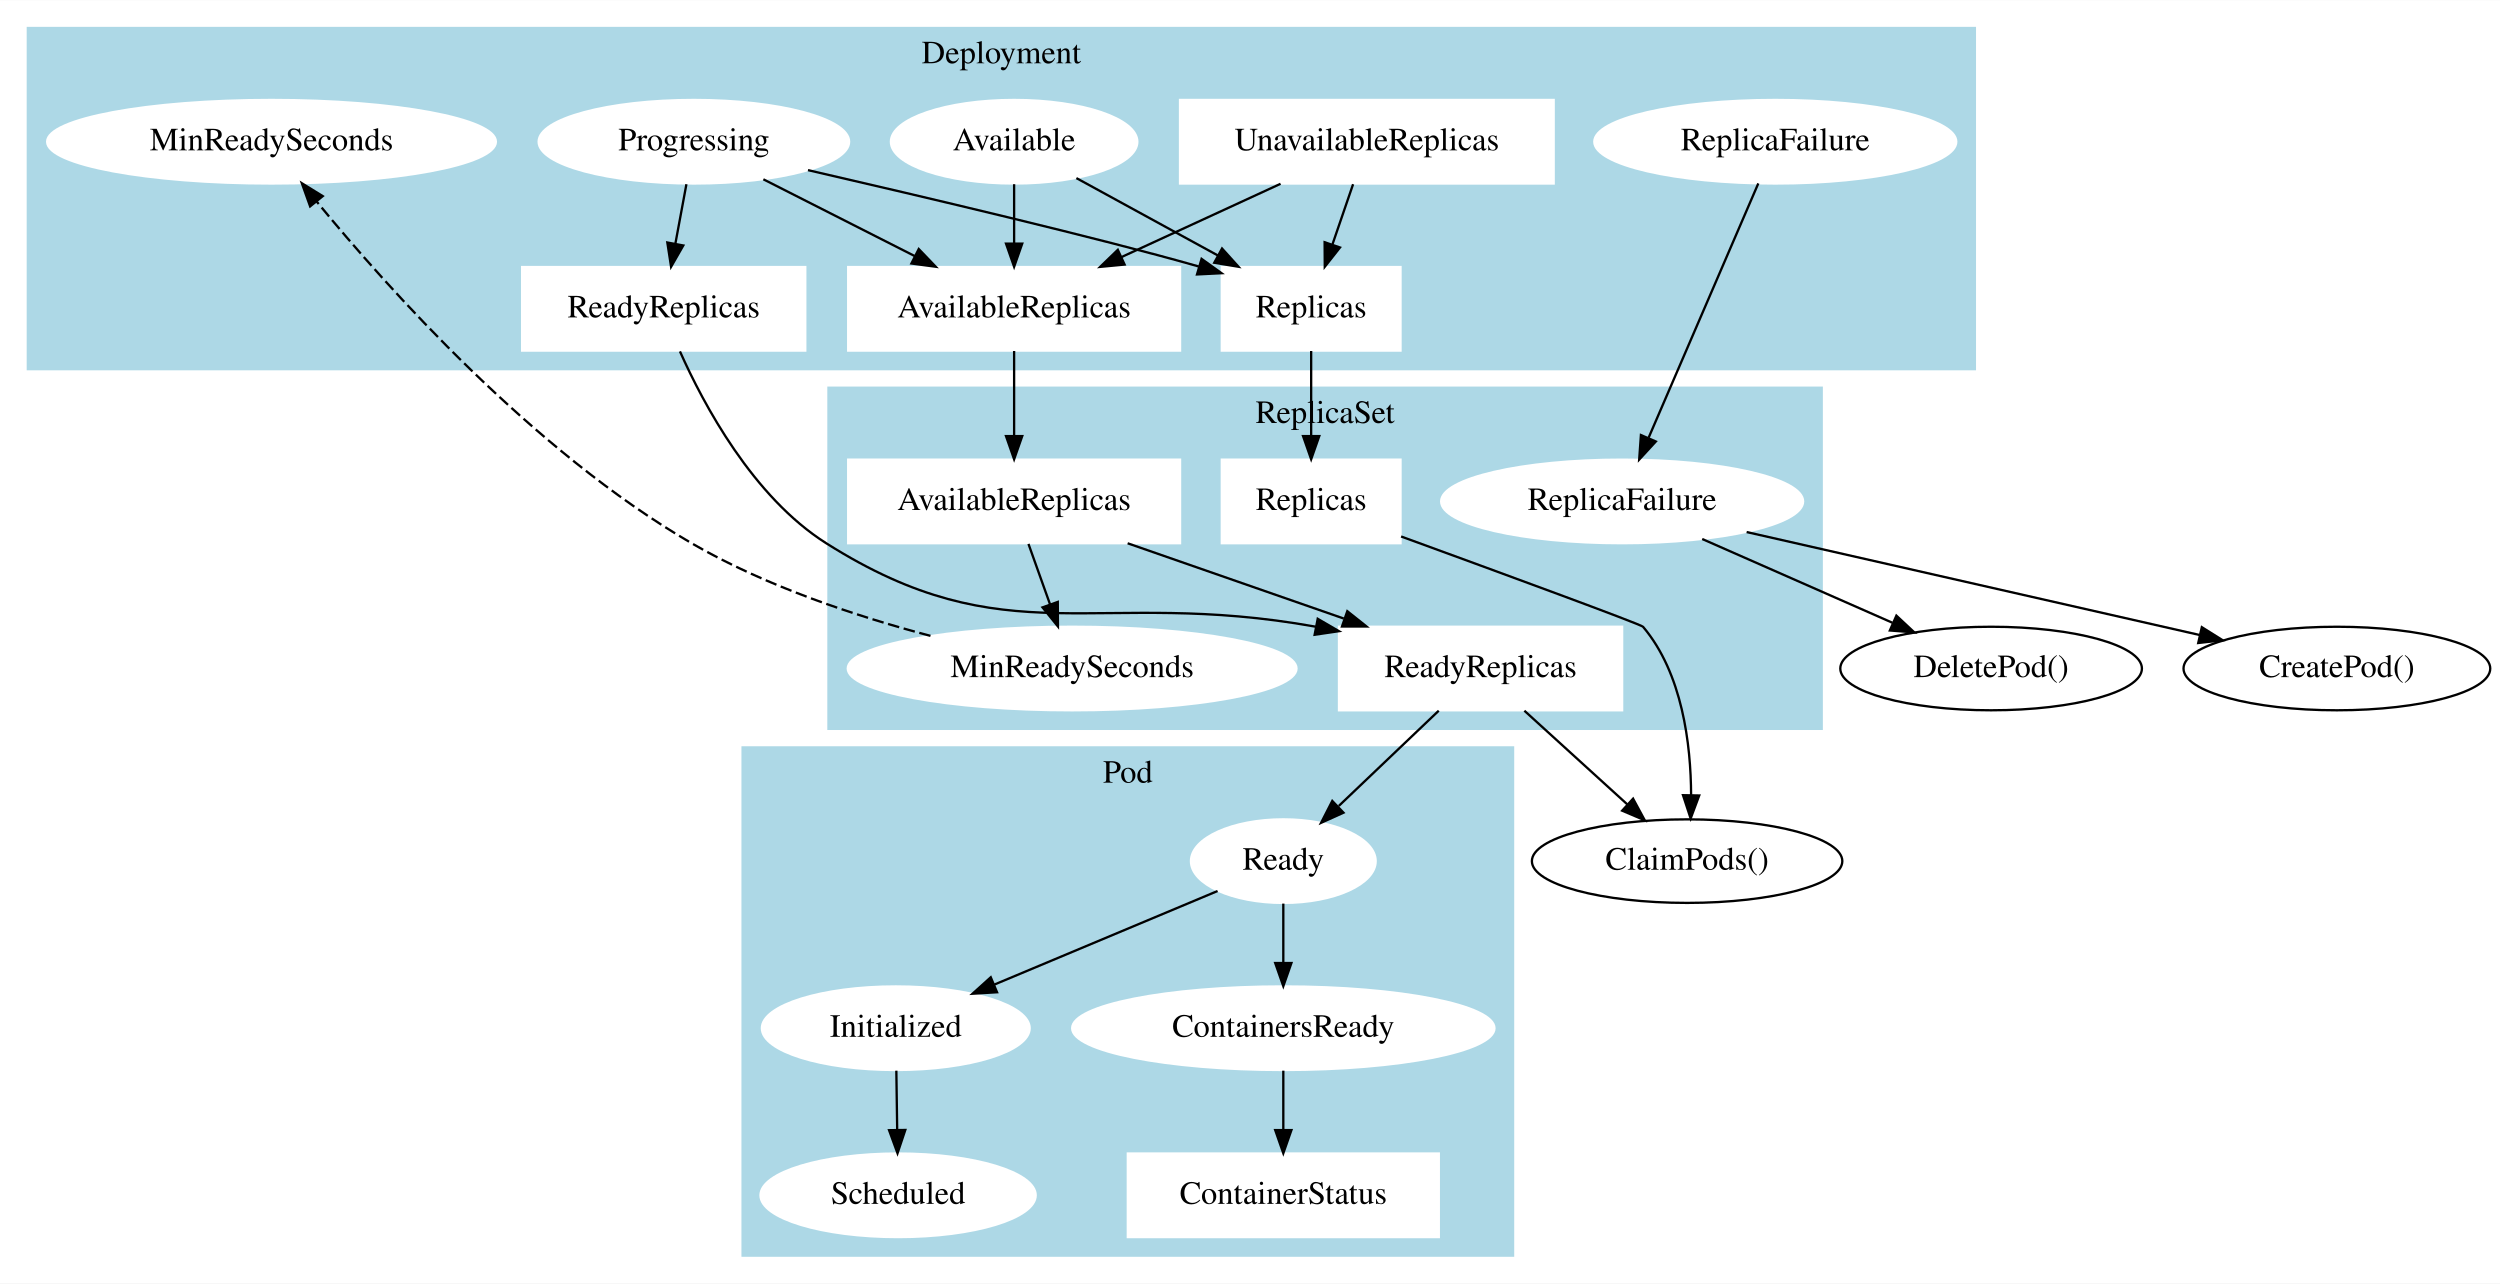
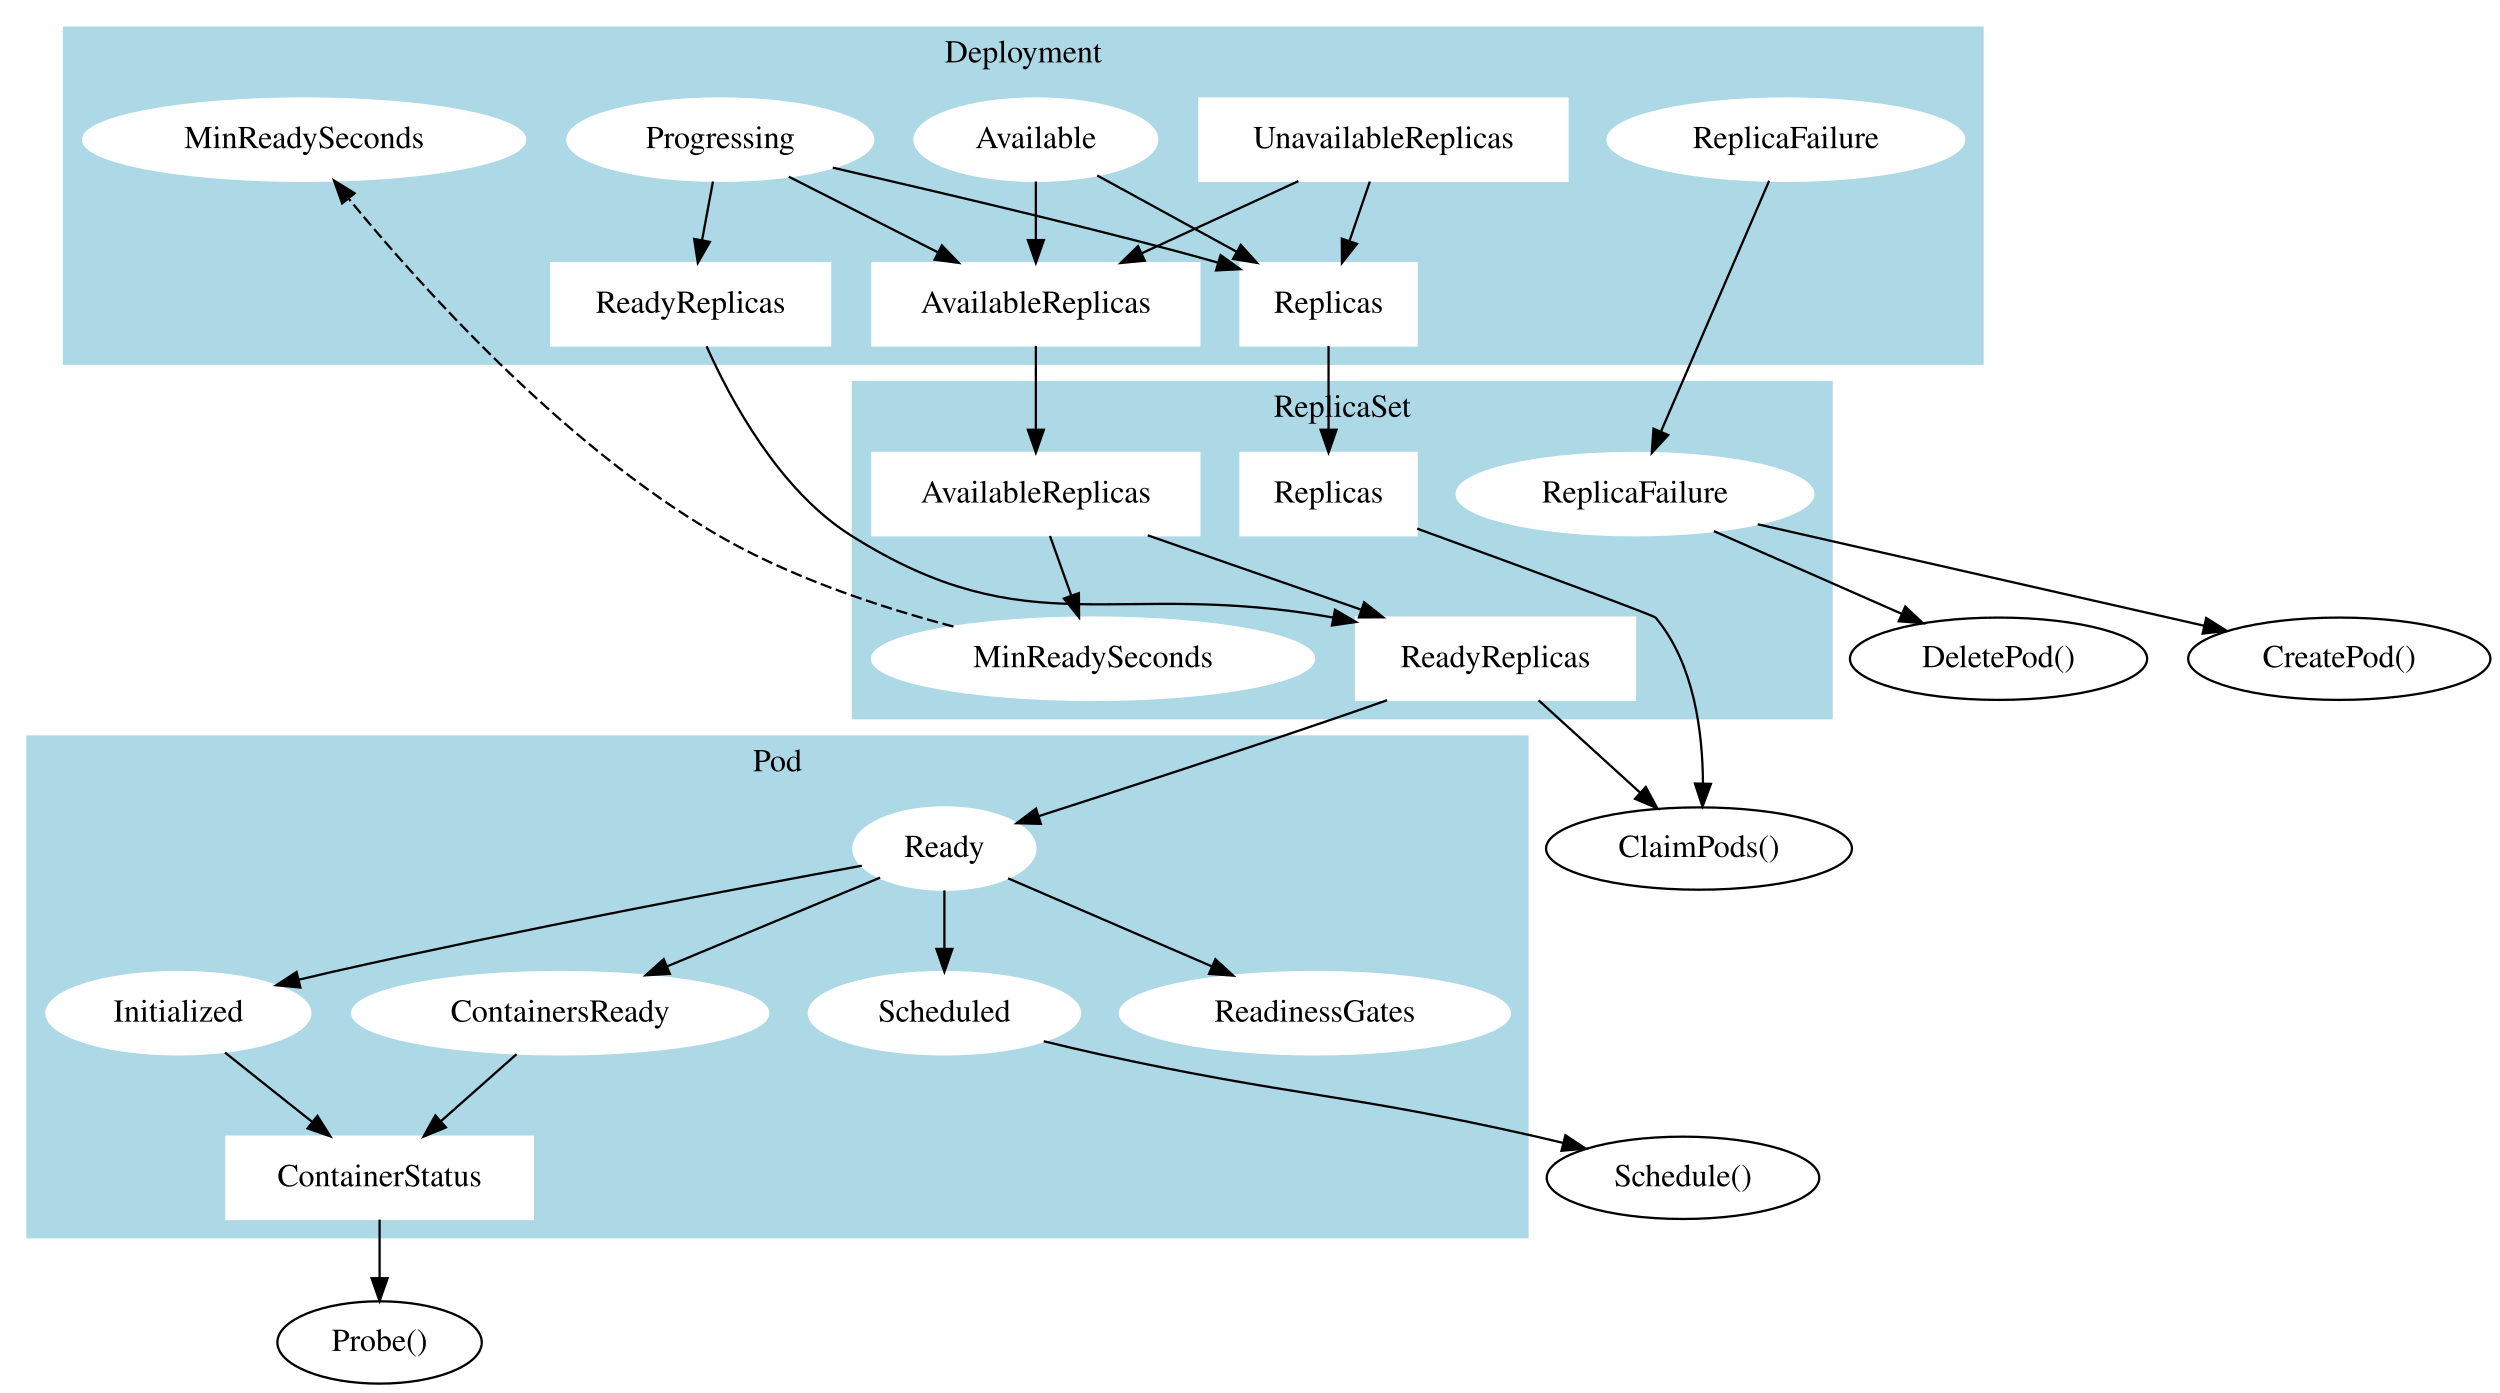
- <svg xmlns="http://www.w3.org/2000/svg" xmlns:xlink="http://www.w3.org/1999/xlink" width="1077pt" height="553pt" viewBox="0.00 0.00 1077.29 553.00">
-   <g id="graph0" class="graph" transform="scale(1 1) rotate(0) translate(4 549)">
-     <polygon fill="white" stroke="none" points="-4,4 -4,-549 1073.29,-549 1073.29,4 -4,4" />
+ <svg xmlns="http://www.w3.org/2000/svg" xmlns:xlink="http://www.w3.org/1999/xlink" width="1093pt" height="609pt" viewBox="0.00 0.00 1093.29 609.00">
+   <g id="graph0" class="graph" transform="scale(1 1) rotate(0) translate(4 605)">
+     <polygon fill="white" stroke="none" points="-4,4 -4,-605 1089.29,-605 1089.29,4 -4,4" />
    <g id="clust1" class="cluster">
-       <polygon fill="lightblue" stroke="lightblue" points="8,-390 8,-537 847,-537 847,-390 8,-390" />
-       <text text-anchor="middle" x="427.5" y="-521.8" font-family="Times,serif" font-size="14.00">Deployment</text>
+       <polygon fill="lightblue" stroke="lightblue" points="24,-446 24,-593 863,-593 863,-446 24,-446" />
+       <text text-anchor="middle" x="443.5" y="-577.8" font-family="Times,serif" font-size="14.00">Deployment</text>
    </g>
    <g id="clust2" class="cluster">
-       <polygon fill="lightblue" stroke="lightblue" points="353,-235 353,-382 781,-382 781,-235 353,-235" />
-       <text text-anchor="middle" x="567" y="-366.8" font-family="Times,serif" font-size="14.00">ReplicaSet</text>
+       <polygon fill="lightblue" stroke="lightblue" points="369,-291 369,-438 797,-438 797,-291 369,-291" />
+       <text text-anchor="middle" x="583" y="-422.8" font-family="Times,serif" font-size="14.00">ReplicaSet</text>
    </g>
    <g id="clust3" class="cluster">
-       <polygon fill="lightblue" stroke="lightblue" points="316,-8 316,-227 648,-227 648,-8 316,-8" />
-       <text text-anchor="middle" x="482" y="-211.8" font-family="Times,serif" font-size="14.00">Pod</text>
+       <polygon fill="lightblue" stroke="lightblue" points="8,-64 8,-283 664,-283 664,-64 8,-64" />
+       <text text-anchor="middle" x="336" y="-267.8" font-family="Times,serif" font-size="14.00">Pod</text>
    </g>
    <g id="node1" class="node">
      <g id="a_node1">
        <a xlink:href="https://godoc.org/k8s.io/api/apps/v1#DeploymentAvailable" xlink:title="Available">
-           <ellipse fill="white" stroke="white" cx="433" cy="-488" rx="53.091" ry="18" />
-           <text text-anchor="middle" x="433" y="-484.3" font-family="Times,serif" font-size="14.00">Available</text>
+           <ellipse fill="white" stroke="white" cx="449" cy="-544" rx="53.091" ry="18" />
+           <text text-anchor="middle" x="449" y="-540.3" font-family="Times,serif" font-size="14.00">Available</text>
        </a>
      </g>
    </g>
    <g id="node4" class="node">
      <g id="a_node4">
        <a xlink:href="https://godoc.org/k8s.io/kubernetes/pkg/apis/apps#DeploymentStatus" xlink:title="Replicas">
-           <polygon fill="white" stroke="white" points="599.5,-434 522.5,-434 522.5,-398 599.5,-398 599.5,-434" />
-           <text text-anchor="middle" x="561" y="-412.3" font-family="Times,serif" font-size="14.00">Replicas</text>
+           <polygon fill="white" stroke="white" points="615.5,-490 538.5,-490 538.5,-454 615.5,-454 615.5,-490" />
+           <text text-anchor="middle" x="577" y="-468.3" font-family="Times,serif" font-size="14.00">Replicas</text>
        </a>
      </g>
    </g>
    <g id="edge5" class="edge">
-       <path fill="none" stroke="black" d="M459.833,-472.326C477.506,-462.661 500.965,-449.831 520.844,-438.96" />
-       <polygon fill="black" stroke="black" points="522.597,-441.991 529.692,-434.122 519.238,-435.849 522.597,-441.991" />
+       <path fill="none" stroke="black" d="M475.833,-528.326C493.506,-518.661 516.965,-505.831 536.844,-494.96" />
+       <polygon fill="black" stroke="black" points="538.597,-497.991 545.692,-490.122 535.238,-491.849 538.597,-497.991" />
    </g>
    <g id="node6" class="node">
      <g id="a_node6">
        <a xlink:href="https://godoc.org/k8s.io/kubernetes/pkg/apis/apps#DeploymentStatus" xlink:title="AvailableReplicas">
-           <polygon fill="white" stroke="white" points="504.5,-434 361.5,-434 361.5,-398 504.5,-398 504.5,-434" />
-           <text text-anchor="middle" x="433" y="-412.3" font-family="Times,serif" font-size="14.00">AvailableReplicas</text>
+           <polygon fill="white" stroke="white" points="520.5,-490 377.5,-490 377.5,-454 520.5,-454 520.5,-490" />
+           <text text-anchor="middle" x="449" y="-468.3" font-family="Times,serif" font-size="14.00">AvailableReplicas</text>
        </a>
      </g>
    </g>
    <g id="edge4" class="edge">
-       <path fill="none" stroke="black" d="M433,-469.697C433,-461.983 433,-452.712 433,-444.112" />
-       <polygon fill="black" stroke="black" points="436.5,-444.104 433,-434.104 429.5,-444.104 436.5,-444.104" />
+       <path fill="none" stroke="black" d="M449,-525.697C449,-517.983 449,-508.712 449,-500.112" />
+       <polygon fill="black" stroke="black" points="452.5,-500.104 449,-490.104 445.5,-500.104 452.5,-500.104" />
    </g>
    <g id="node2" class="node">
      <g id="a_node2">
        <a xlink:href="https://godoc.org/k8s.io/api/apps/v1#DeploymentProgressing" xlink:title="Progressing">
-           <ellipse fill="white" stroke="white" cx="295" cy="-488" rx="66.888" ry="18" />
-           <text text-anchor="middle" x="295" y="-484.3" font-family="Times,serif" font-size="14.00">Progressing</text>
+           <ellipse fill="white" stroke="white" cx="311" cy="-544" rx="66.888" ry="18" />
+           <text text-anchor="middle" x="311" y="-540.3" font-family="Times,serif" font-size="14.00">Progressing</text>
        </a>
      </g>
    </g>
    <g id="edge1" class="edge">
-       <path fill="none" stroke="black" d="M344.174,-475.761C394.412,-464.171 469.992,-446.41 512.56,-434.238" />
-       <polygon fill="black" stroke="black" points="513.778,-437.528 522.384,-431.347 511.802,-430.812 513.778,-437.528" />
+       <path fill="none" stroke="black" d="M360.174,-531.761C410.412,-520.171 485.992,-502.41 528.56,-490.238" />
+       <polygon fill="black" stroke="black" points="529.778,-493.528 538.384,-487.347 527.802,-486.812 529.778,-493.528" />
    </g>
    <g id="node5" class="node">
      <g id="a_node5">
        <a xlink:href="https://godoc.org/k8s.io/kubernetes/pkg/apis/apps#DeploymentStatus" xlink:title="ReadyReplicas">
-           <polygon fill="white" stroke="white" points="343,-434 221,-434 221,-398 343,-398 343,-434" />
-           <text text-anchor="middle" x="282" y="-412.3" font-family="Times,serif" font-size="14.00">ReadyReplicas</text>
+           <polygon fill="white" stroke="white" points="359,-490 237,-490 237,-454 359,-454 359,-490" />
+           <text text-anchor="middle" x="298" y="-468.3" font-family="Times,serif" font-size="14.00">ReadyReplicas</text>
        </a>
      </g>
    </g>
    <g id="edge2" class="edge">
-       <path fill="none" stroke="black" d="M291.787,-469.697C290.354,-461.983 288.632,-452.712 287.035,-444.112" />
-       <polygon fill="black" stroke="black" points="290.444,-443.297 285.177,-434.104 283.561,-444.575 290.444,-443.297" />
+       <path fill="none" stroke="black" d="M307.787,-525.697C306.354,-517.983 304.632,-508.712 303.035,-500.112" />
+       <polygon fill="black" stroke="black" points="306.444,-499.297 301.177,-490.104 299.561,-500.575 306.444,-499.297" />
    </g>
    <g id="edge3" class="edge">
-       <path fill="none" stroke="black" d="M324.944,-471.811C344.003,-462.144 368.989,-449.47 390.133,-438.744" />
-       <polygon fill="black" stroke="black" points="391.901,-441.772 399.236,-434.127 388.734,-435.529 391.901,-441.772" />
+       <path fill="none" stroke="black" d="M340.944,-527.811C360.003,-518.144 384.989,-505.47 406.133,-494.744" />
+       <polygon fill="black" stroke="black" points="407.901,-497.772 415.236,-490.127 404.734,-491.529 407.901,-497.772" />
    </g>
    <g id="node3" class="node">
      <g id="a_node3">
        <a xlink:href="https://godoc.org/k8s.io/api/apps/v1#DeploymentReplicaFailure" xlink:title="ReplicaFailure">
-           <ellipse fill="white" stroke="white" cx="761" cy="-488" rx="77.986" ry="18" />
-           <text text-anchor="middle" x="761" y="-484.3" font-family="Times,serif" font-size="14.00">ReplicaFailure</text>
+           <ellipse fill="white" stroke="white" cx="777" cy="-544" rx="77.986" ry="18" />
+           <text text-anchor="middle" x="777" y="-540.3" font-family="Times,serif" font-size="14.00">ReplicaFailure</text>
        </a>
      </g>
    </g>
    <g id="node9" class="node">
      <g id="a_node9">
        <a xlink:href="https://godoc.org/k8s.io/api/apps/v1#ReplicaSetReplicaFailure" xlink:title="ReplicaFailure">
-           <ellipse fill="white" stroke="white" cx="695" cy="-333" rx="77.986" ry="18" />
-           <text text-anchor="middle" x="695" y="-329.3" font-family="Times,serif" font-size="14.00">ReplicaFailure</text>
-         </a>
-       </g>
-     </g>
-     <g id="edge23" class="edge">
-       <path fill="none" stroke="black" d="M753.685,-470.042C742.237,-443.504 719.998,-391.949 706.425,-360.486" />
-       <polygon fill="black" stroke="black" points="709.523,-358.83 702.348,-351.034 703.095,-361.603 709.523,-358.83" />
+           <ellipse fill="white" stroke="white" cx="711" cy="-389" rx="77.986" ry="18" />
+           <text text-anchor="middle" x="711" y="-385.3" font-family="Times,serif" font-size="14.00">ReplicaFailure</text>
+         </a>
+       </g>
+     </g>
+     <g id="edge25" class="edge">
+       <path fill="none" stroke="black" d="M769.685,-526.042C758.237,-499.504 735.998,-447.949 722.425,-416.486" />
+       <polygon fill="black" stroke="black" points="725.523,-414.83 718.348,-407.034 719.095,-417.603 725.523,-414.83" />
    </g>
    <g id="node10" class="node">
      <g id="a_node10">
        <a xlink:href="https://godoc.org/k8s.io/kubernetes/pkg/apis/apps#ReplicaSetStatus" xlink:title="Replicas">
-           <polygon fill="white" stroke="white" points="599.5,-351 522.5,-351 522.5,-315 599.5,-315 599.5,-351" />
-           <text text-anchor="middle" x="561" y="-329.3" font-family="Times,serif" font-size="14.00">Replicas</text>
-         </a>
-       </g>
-     </g>
-     <g id="edge20" class="edge">
-       <path fill="none" stroke="black" d="M561,-397.822C561,-387.19 561,-373.306 561,-361.204" />
-       <polygon fill="black" stroke="black" points="564.5,-361.153 561,-351.153 557.5,-361.153 564.5,-361.153" />
+           <polygon fill="white" stroke="white" points="615.5,-407 538.5,-407 538.5,-371 615.5,-371 615.5,-407" />
+           <text text-anchor="middle" x="577" y="-385.3" font-family="Times,serif" font-size="14.00">Replicas</text>
+         </a>
+       </g>
+     </g>
+     <g id="edge22" class="edge">
+       <path fill="none" stroke="black" d="M577,-453.822C577,-443.19 577,-429.306 577,-417.204" />
+       <polygon fill="black" stroke="black" points="580.5,-417.153 577,-407.153 573.5,-417.153 580.5,-417.153" />
    </g>
    <g id="node11" class="node">
      <g id="a_node11">
        <a xlink:href="https://godoc.org/k8s.io/kubernetes/pkg/apis/apps#ReplicaSetStatus" xlink:title="ReadyReplicas">
-           <polygon fill="white" stroke="white" points="695,-279 573,-279 573,-243 695,-243 695,-279" />
-           <text text-anchor="middle" x="634" y="-257.3" font-family="Times,serif" font-size="14.00">ReadyReplicas</text>
-         </a>
-       </g>
-     </g>
-     <g id="edge21" class="edge">
-       <path fill="none" stroke="black" d="M289.001,-397.649C299.215,-374.73 320.482,-334.943 352,-315 430.081,-265.596 467.849,-296.1 562.966,-279.02" />
-       <polygon fill="black" stroke="black" points="563.819,-282.421 572.973,-277.087 562.491,-275.548 563.819,-282.421" />
+           <polygon fill="white" stroke="white" points="711,-335 589,-335 589,-299 711,-299 711,-335" />
+           <text text-anchor="middle" x="650" y="-313.3" font-family="Times,serif" font-size="14.00">ReadyReplicas</text>
+         </a>
+       </g>
+     </g>
+     <g id="edge23" class="edge">
+       <path fill="none" stroke="black" d="M305.001,-453.649C315.215,-430.73 336.482,-390.943 368,-371 446.081,-321.596 483.849,-352.1 578.966,-335.02" />
+       <polygon fill="black" stroke="black" points="579.819,-338.421 588.973,-333.087 578.491,-331.548 579.819,-338.421" />
    </g>
    <g id="node12" class="node">
      <g id="a_node12">
        <a xlink:href="https://godoc.org/k8s.io/kubernetes/pkg/apis/apps#ReplicaSetStatus" xlink:title="AvailableReplicas">
-           <polygon fill="white" stroke="white" points="504.5,-351 361.5,-351 361.5,-315 504.5,-315 504.5,-351" />
-           <text text-anchor="middle" x="433" y="-329.3" font-family="Times,serif" font-size="14.00">AvailableReplicas</text>
-         </a>
-       </g>
-     </g>
-     <g id="edge22" class="edge">
-       <path fill="none" stroke="black" d="M433,-397.822C433,-387.19 433,-373.306 433,-361.204" />
-       <polygon fill="black" stroke="black" points="436.5,-361.153 433,-351.153 429.5,-361.153 436.5,-361.153" />
+           <polygon fill="white" stroke="white" points="520.5,-407 377.5,-407 377.5,-371 520.5,-371 520.5,-407" />
+           <text text-anchor="middle" x="449" y="-385.3" font-family="Times,serif" font-size="14.00">AvailableReplicas</text>
+         </a>
+       </g>
+     </g>
+     <g id="edge24" class="edge">
+       <path fill="none" stroke="black" d="M449,-453.822C449,-443.19 449,-429.306 449,-417.204" />
+       <polygon fill="black" stroke="black" points="452.5,-417.153 449,-407.153 445.5,-417.153 452.5,-417.153" />
    </g>
    <g id="node7" class="node">
      <g id="a_node7">
        <a xlink:href="https://godoc.org/k8s.io/kubernetes/pkg/apis/apps#DeploymentStatus" xlink:title="UnavailableReplicas">
-           <polygon fill="white" stroke="white" points="665.5,-506 504.5,-506 504.5,-470 665.5,-470 665.5,-506" />
-           <text text-anchor="middle" x="585" y="-484.3" font-family="Times,serif" font-size="14.00">UnavailableReplicas</text>
+           <polygon fill="white" stroke="white" points="681.5,-562 520.5,-562 520.5,-526 681.5,-526 681.5,-562" />
+           <text text-anchor="middle" x="601" y="-540.3" font-family="Times,serif" font-size="14.00">UnavailableReplicas</text>
        </a>
      </g>
    </g>
    <g id="edge6" class="edge">
-       <path fill="none" stroke="black" d="M579.067,-469.697C576.394,-461.898 573.174,-452.509 570.199,-443.829" />
-       <polygon fill="black" stroke="black" points="573.418,-442.429 566.864,-434.104 566.797,-444.699 573.418,-442.429" />
+       <path fill="none" stroke="black" d="M595.067,-525.697C592.394,-517.898 589.174,-508.509 586.199,-499.829" />
+       <polygon fill="black" stroke="black" points="589.418,-498.429 582.864,-490.104 582.797,-500.699 589.418,-498.429" />
    </g>
    <g id="edge7" class="edge">
-       <path fill="none" stroke="black" d="M547.817,-469.876C527.13,-460.349 501.198,-448.407 479.215,-438.283" />
-       <polygon fill="black" stroke="black" points="480.61,-435.072 470.063,-434.068 477.682,-441.43 480.61,-435.072" />
+       <path fill="none" stroke="black" d="M563.817,-525.876C543.13,-516.349 517.198,-504.407 495.215,-494.283" />
+       <polygon fill="black" stroke="black" points="496.61,-491.072 486.063,-490.068 493.682,-497.43 496.61,-491.072" />
    </g>
    <g id="node8" class="node">
      <g id="a_node8">
        <a xlink:href="https://godoc.org/k8s.io/api/apps/v1#DeploymentSpec" xlink:title="MinReadySeconds">
-           <ellipse fill="white" stroke="white" cx="113" cy="-488" rx="96.683" ry="18" />
-           <text text-anchor="middle" x="113" y="-484.3" font-family="Times,serif" font-size="14.00">MinReadySeconds</text>
-         </a>
-       </g>
-     </g>
-     <g id="node19" class="node">
-       <g id="a_node19">
-         <a xlink:href="https://github.com/kubernetes/kubernetes/blob/de8fb1c9f81b1bd48a0d25f866492acca2c199f0/pkg/controller/replicaset/replica_set.go#L466-L511" xlink:title="CreatePod()">
-           <ellipse fill="none" stroke="black" cx="1003" cy="-261" rx="66.089" ry="18" />
-           <text text-anchor="middle" x="1003" y="-257.3" font-family="Times,serif" font-size="14.00">CreatePod()</text>
-         </a>
-       </g>
-     </g>
-     <g id="edge17" class="edge">
-       <path fill="none" stroke="black" d="M748.65,-319.807C803.198,-307.409 887.5,-288.25 943.926,-275.426" />
-       <polygon fill="black" stroke="black" points="944.8,-278.817 953.776,-273.187 943.249,-271.991 944.8,-278.817" />
+           <ellipse fill="white" stroke="white" cx="129" cy="-544" rx="96.683" ry="18" />
+           <text text-anchor="middle" x="129" y="-540.3" font-family="Times,serif" font-size="14.00">MinReadySeconds</text>
+         </a>
+       </g>
    </g>
    <g id="node20" class="node">
      <g id="a_node20">
-         <a xlink:href="https://github.com/kubernetes/kubernetes/blob/de8fb1c9f81b1bd48a0d25f866492acca2c199f0/pkg/controller/replicaset/replica_set.go#L512-L554" xlink:title="DeletePod()">
-           <ellipse fill="none" stroke="black" cx="854" cy="-261" rx="64.989" ry="18" />
-           <text text-anchor="middle" x="854" y="-257.3" font-family="Times,serif" font-size="14.00">DeletePod()</text>
-         </a>
-       </g>
-     </g>
-     <g id="edge18" class="edge">
-       <path fill="none" stroke="black" d="M729.501,-316.811C753.554,-306.221 785.802,-292.024 811.451,-280.732" />
-       <polygon fill="black" stroke="black" points="813.185,-283.793 820.927,-276.56 810.364,-277.387 813.185,-283.793" />
+         <a xlink:href="https://github.com/kubernetes/kubernetes/blob/de8fb1c9f81b1bd48a0d25f866492acca2c199f0/pkg/controller/replicaset/replica_set.go#L466-L511" xlink:title="CreatePod()">
+           <ellipse fill="none" stroke="black" cx="1019" cy="-317" rx="66.089" ry="18" />
+           <text text-anchor="middle" x="1019" y="-313.3" font-family="Times,serif" font-size="14.00">CreatePod()</text>
+         </a>
+       </g>
+     </g>
+     <g id="edge19" class="edge">
+       <path fill="none" stroke="black" d="M764.65,-375.807C819.198,-363.409 903.5,-344.25 959.926,-331.426" />
+       <polygon fill="black" stroke="black" points="960.8,-334.817 969.776,-329.187 959.249,-327.991 960.8,-334.817" />
    </g>
    <g id="node21" class="node">
      <g id="a_node21">
+         <a xlink:href="https://github.com/kubernetes/kubernetes/blob/de8fb1c9f81b1bd48a0d25f866492acca2c199f0/pkg/controller/replicaset/replica_set.go#L512-L554" xlink:title="DeletePod()">
+           <ellipse fill="none" stroke="black" cx="870" cy="-317" rx="64.989" ry="18" />
+           <text text-anchor="middle" x="870" y="-313.3" font-family="Times,serif" font-size="14.00">DeletePod()</text>
+         </a>
+       </g>
+     </g>
+     <g id="edge20" class="edge">
+       <path fill="none" stroke="black" d="M745.501,-372.811C769.554,-362.221 801.802,-348.024 827.451,-336.732" />
+       <polygon fill="black" stroke="black" points="829.185,-339.793 836.927,-332.56 826.364,-333.387 829.185,-339.793" />
+     </g>
+     <g id="node22" class="node">
+       <g id="a_node22">
        <a xlink:href="https://github.com/kubernetes/kubernetes/blob/de8fb1c9f81b1bd48a0d25f866492acca2c199f0/pkg/controller/replicaset/replica_set.go#L590-L612" xlink:title="ClaimPods()">
-           <ellipse fill="none" stroke="black" cx="723" cy="-178" rx="66.888" ry="18" />
-           <text text-anchor="middle" x="723" y="-174.3" font-family="Times,serif" font-size="14.00">ClaimPods()</text>
-         </a>
-       </g>
-     </g>
-     <g id="edge14" class="edge">
-       <path fill="none" stroke="black" d="M599.757,-317.894C641.798,-302.555 703.103,-280.062 704,-279 720.962,-258.936 724.631,-228.449 724.726,-206.413" />
-       <polygon fill="black" stroke="black" points="728.224,-206.286 724.528,-196.357 721.225,-206.424 728.224,-206.286" />
+           <ellipse fill="none" stroke="black" cx="739" cy="-234" rx="66.888" ry="18" />
+           <text text-anchor="middle" x="739" y="-230.3" font-family="Times,serif" font-size="14.00">ClaimPods()</text>
+         </a>
+       </g>
+     </g>
+     <g id="edge16" class="edge">
+       <path fill="none" stroke="black" d="M615.757,-373.894C657.798,-358.555 719.103,-336.062 720,-335 736.962,-314.936 740.631,-284.449 740.726,-262.413" />
+       <polygon fill="black" stroke="black" points="744.224,-262.286 740.528,-252.357 737.225,-262.424 744.224,-262.286" />
    </g>
    <g id="node14" class="node">
      <g id="a_node14">
        <a xlink:href="https://godoc.org/k8s.io/api/core/v1#PodReady" xlink:title="Ready">
-           <ellipse fill="white" stroke="white" cx="549" cy="-178" rx="39.794" ry="18" />
-           <text text-anchor="middle" x="549" y="-174.3" font-family="Times,serif" font-size="14.00">Ready</text>
-         </a>
-       </g>
-     </g>
-     <g id="edge16" class="edge">
-       <path fill="none" stroke="black" d="M615.974,-242.822C603.427,-230.865 586.563,-214.795 572.896,-201.772" />
-       <polygon fill="black" stroke="black" points="574.93,-198.875 565.276,-194.51 570.101,-203.942 574.93,-198.875" />
-     </g>
-     <g id="edge15" class="edge">
-       <path fill="none" stroke="black" d="M652.875,-242.822C665.79,-231.067 683.075,-215.336 697.252,-202.433" />
-       <polygon fill="black" stroke="black" points="699.721,-204.919 704.761,-195.599 695.01,-199.742 699.721,-204.919" />
+           <ellipse fill="white" stroke="white" cx="409" cy="-234" rx="39.794" ry="18" />
+           <text text-anchor="middle" x="409" y="-230.3" font-family="Times,serif" font-size="14.00">Ready</text>
+         </a>
+       </g>
+     </g>
+     <g id="edge18" class="edge">
+       <path fill="none" stroke="black" d="M602.616,-298.885C595.063,-296.212 587.326,-293.507 580,-291 535.883,-275.901 485.078,-259.371 450.382,-248.212" />
+       <polygon fill="black" stroke="black" points="451.192,-244.796 440.6,-245.071 449.051,-251.461 451.192,-244.796" />
+     </g>
+     <g id="edge17" class="edge">
+       <path fill="none" stroke="black" d="M668.875,-298.822C681.79,-287.067 699.075,-271.336 713.252,-258.433" />
+       <polygon fill="black" stroke="black" points="715.721,-260.919 720.761,-251.599 711.01,-255.742 715.721,-260.919" />
    </g>
    <g id="edge9" class="edge">
-       <path fill="none" stroke="black" d="M481.913,-314.966C509.997,-305.185 545.455,-292.836 575.068,-282.524" />
-       <polygon fill="black" stroke="black" points="576.575,-285.705 584.868,-279.111 574.273,-279.094 576.575,-285.705" />
+       <path fill="none" stroke="black" d="M497.913,-370.966C525.997,-361.185 561.455,-348.836 591.068,-338.524" />
+       <polygon fill="black" stroke="black" points="592.575,-341.705 600.868,-335.111 590.273,-335.094 592.575,-341.705" />
    </g>
    <g id="node13" class="node">
      <g id="a_node13">
        <a xlink:href="https://godoc.org/k8s.io/api/apps/v1#ReplicaSetSpec" xlink:title="MinReadySeconds">
-           <ellipse fill="white" stroke="white" cx="458" cy="-261" rx="96.683" ry="18" />
-           <text text-anchor="middle" x="458" y="-257.3" font-family="Times,serif" font-size="14.00">MinReadySeconds</text>
+           <ellipse fill="white" stroke="white" cx="474" cy="-317" rx="96.683" ry="18" />
+           <text text-anchor="middle" x="474" y="-313.3" font-family="Times,serif" font-size="14.00">MinReadySeconds</text>
        </a>
      </g>
    </g>
    <g id="edge8" class="edge">
-       <path fill="none" stroke="black" d="M439.18,-314.697C441.995,-306.813 445.391,-297.304 448.519,-288.546" />
-       <polygon fill="black" stroke="black" points="451.824,-289.699 451.891,-279.104 445.232,-287.345 451.824,-289.699" />
-     </g>
-     <g id="edge19" class="edge">
-       <path fill="none" stroke="black" stroke-dasharray="5,2" d="M396.96,-275.071C364.918,-283.541 325.816,-296.499 294,-315 225.716,-354.708 162.937,-425.031 132.422,-462.269" />
-       <polygon fill="black" stroke="black" points="129.636,-460.148 126.063,-470.123 135.076,-464.553 129.636,-460.148" />
+       <path fill="none" stroke="black" d="M455.18,-370.697C457.995,-362.813 461.391,-353.304 464.519,-344.546" />
+       <polygon fill="black" stroke="black" points="467.824,-345.699 467.891,-335.104 461.232,-343.345 467.824,-345.699" />
+     </g>
+     <g id="edge21" class="edge">
+       <path fill="none" stroke="black" stroke-dasharray="5,2" d="M412.96,-331.071C380.918,-339.541 341.816,-352.499 310,-371 241.716,-410.708 178.937,-481.031 148.422,-518.269" />
+       <polygon fill="black" stroke="black" points="145.636,-516.148 142.063,-526.123 151.076,-520.553 145.636,-516.148" />
+     </g>
+     <g id="node15" class="node">
+       <g id="a_node15">
+         <a xlink:href="https://godoc.org/k8s.io/api/core/v1#PodScheduled" xlink:title="Scheduled">
+           <ellipse fill="white" stroke="white" cx="409" cy="-162" rx="59.29" ry="18" />
+           <text text-anchor="middle" x="409" y="-158.3" font-family="Times,serif" font-size="14.00">Scheduled</text>
+         </a>
+       </g>
+     </g>
+     <g id="edge13" class="edge">
+       <path fill="none" stroke="black" d="M409,-215.697C409,-207.983 409,-198.712 409,-190.112" />
+       <polygon fill="black" stroke="black" points="412.5,-190.104 409,-180.104 405.5,-190.104 412.5,-190.104" />
    </g>
    <g id="node16" class="node">
      <g id="a_node16">
        <a xlink:href="https://godoc.org/k8s.io/api/core/v1#PodInitialized" xlink:title="Initialized">
-           <ellipse fill="white" stroke="white" cx="382" cy="-106" rx="57.69" ry="18" />
-           <text text-anchor="middle" x="382" y="-102.3" font-family="Times,serif" font-size="14.00">Initialized</text>
-         </a>
-       </g>
-     </g>
-     <g id="edge11" class="edge">
-       <path fill="none" stroke="black" d="M520.671,-165.125C494.304,-154.074 454.653,-137.453 424.495,-124.812" />
-       <polygon fill="black" stroke="black" points="425.641,-121.498 415.066,-120.86 422.935,-127.954 425.641,-121.498" />
+           <ellipse fill="white" stroke="white" cx="74" cy="-162" rx="57.69" ry="18" />
+           <text text-anchor="middle" x="74" y="-158.3" font-family="Times,serif" font-size="14.00">Initialized</text>
+         </a>
+       </g>
+     </g>
+     <g id="edge12" class="edge">
+       <path fill="none" stroke="black" d="M372.893,-226.491C321.299,-217.047 223.585,-198.629 141,-180 136.343,-178.949 131.516,-177.815 126.683,-176.648" />
+       <polygon fill="black" stroke="black" points="127.355,-173.209 116.809,-174.223 125.686,-180.007 127.355,-173.209" />
    </g>
    <g id="node17" class="node">
      <g id="a_node17">
        <a xlink:href="https://godoc.org/k8s.io/api/core/v1#ContainersReady" xlink:title="ContainersReady">
-           <ellipse fill="white" stroke="white" cx="549" cy="-106" rx="90.984" ry="18" />
-           <text text-anchor="middle" x="549" y="-102.3" font-family="Times,serif" font-size="14.00">ContainersReady</text>
-         </a>
-       </g>
-     </g>
-     <g id="edge10" class="edge">
-       <path fill="none" stroke="black" d="M549,-159.697C549,-151.983 549,-142.712 549,-134.112" />
-       <polygon fill="black" stroke="black" points="552.5,-134.104 549,-124.104 545.5,-134.104 552.5,-134.104" />
-     </g>
-     <g id="node15" class="node">
-       <g id="a_node15">
-         <a xlink:href="https://godoc.org/k8s.io/api/core/v1#PodScheduled" xlink:title="Scheduled">
-           <ellipse fill="white" stroke="white" cx="383" cy="-34" rx="59.29" ry="18" />
-           <text text-anchor="middle" x="383" y="-30.3" font-family="Times,serif" font-size="14.00">Scheduled</text>
-         </a>
-       </g>
-     </g>
-     <g id="edge12" class="edge">
-       <path fill="none" stroke="black" d="M382.247,-87.697C382.357,-79.983 382.49,-70.713 382.613,-62.112" />
-       <polygon fill="black" stroke="black" points="386.112,-62.153 382.756,-52.104 379.113,-62.053 386.112,-62.153" />
+           <ellipse fill="white" stroke="white" cx="241" cy="-162" rx="90.984" ry="18" />
+           <text text-anchor="middle" x="241" y="-158.3" font-family="Times,serif" font-size="14.00">ContainersReady</text>
+         </a>
+       </g>
+     </g>
+     <g id="edge11" class="edge">
+       <path fill="none" stroke="black" d="M380.881,-221.284C355.51,-210.713 317.693,-194.955 287.774,-182.489" />
+       <polygon fill="black" stroke="black" points="288.941,-179.184 278.364,-178.568 286.248,-185.645 288.941,-179.184" />
    </g>
    <g id="node18" class="node">
      <g id="a_node18">
+         <a xlink:href="https://godoc.org/k8s.io/api/core/v1#PodSpec.ReadinessGates" xlink:title="ReadinessGates">
+           <ellipse fill="white" stroke="white" cx="571" cy="-162" rx="85.285" ry="18" />
+           <text text-anchor="middle" x="571" y="-158.3" font-family="Times,serif" font-size="14.00">ReadinessGates</text>
+         </a>
+       </g>
+     </g>
+     <g id="edge10" class="edge">
+       <path fill="none" stroke="black" d="M436.849,-220.967C461.313,-210.395 497.359,-194.82 525.928,-182.476" />
+       <polygon fill="black" stroke="black" points="527.511,-185.605 535.302,-178.425 524.734,-179.179 527.511,-185.605" />
+     </g>
+     <g id="node24" class="node">
+       <g id="a_node24">
+         <a xlink:href="https://github.com/kubernetes/kubernetes/blob/619a3985d0d43e0049d795fce223319bd06cbf07/pkg/scheduler/scheduler.go#L459-L612" xlink:title="Schedule()">
+           <ellipse fill="none" stroke="black" cx="732" cy="-90" rx="59.59" ry="18" />
+           <text text-anchor="middle" x="732" y="-86.3" font-family="Times,serif" font-size="14.00">Schedule()</text>
+         </a>
+       </g>
+     </g>
+     <g id="edge26" class="edge">
+       <path fill="none" stroke="black" d="M452.442,-149.736C460.582,-147.74 469.036,-145.745 477,-144 561.383,-125.516 583.755,-127.101 668,-108 671.802,-107.138 675.719,-106.206 679.654,-105.238" />
+       <polygon fill="black" stroke="black" points="680.579,-108.615 689.419,-102.776 678.867,-101.827 680.579,-108.615" />
+     </g>
+     <g id="node19" class="node">
+       <g id="a_node19">
        <a xlink:href="https://godoc.org/k8s.io/api/core/v1#ContainerStatus" xlink:title="ContainerStatus">
-           <polygon fill="white" stroke="white" points="616,-52 482,-52 482,-16 616,-16 616,-52" />
-           <text text-anchor="middle" x="549" y="-30.3" font-family="Times,serif" font-size="14.00">ContainerStatus</text>
-         </a>
-       </g>
-     </g>
-     <g id="edge13" class="edge">
-       <path fill="none" stroke="black" d="M549,-87.697C549,-79.983 549,-70.713 549,-62.112" />
-       <polygon fill="black" stroke="black" points="552.5,-62.104 549,-52.104 545.5,-62.104 552.5,-62.104" />
+           <polygon fill="white" stroke="white" points="229,-108 95,-108 95,-72 229,-72 229,-108" />
+           <text text-anchor="middle" x="162" y="-86.3" font-family="Times,serif" font-size="14.00">ContainerStatus</text>
+         </a>
+       </g>
+     </g>
+     <g id="edge14" class="edge">
+       <path fill="none" stroke="black" d="M94.41,-144.765C105.739,-135.753 120.03,-124.385 132.55,-114.426" />
+       <polygon fill="black" stroke="black" points="134.826,-117.088 140.473,-108.124 130.468,-111.61 134.826,-117.088" />
+     </g>
+     <g id="edge15" class="edge">
+       <path fill="none" stroke="black" d="M221.876,-144.055C211.955,-135.264 199.672,-124.38 188.818,-114.763" />
+       <polygon fill="black" stroke="black" points="191.027,-112.044 181.221,-108.032 186.385,-117.283 191.027,-112.044" />
+     </g>
+     <g id="node23" class="node">
+       <g id="a_node23">
+         <a xlink:href="https://github.com/kubernetes/kubernetes/blob/619a3985d0d43e0049d795fce223319bd06cbf07/pkg/kubelet/prober/prober.go#L155-L197" xlink:title="Probe()">
+           <ellipse fill="none" stroke="black" cx="162" cy="-18" rx="44.693" ry="18" />
+           <text text-anchor="middle" x="162" y="-14.3" font-family="Times,serif" font-size="14.00">Probe()</text>
+         </a>
+       </g>
+     </g>
+     <g id="edge27" class="edge">
+       <path fill="none" stroke="black" d="M162,-71.697C162,-63.983 162,-54.712 162,-46.112" />
+       <polygon fill="black" stroke="black" points="165.5,-46.104 162,-36.104 158.5,-46.104 165.5,-46.104" />
    </g>
  </g>
</svg>
